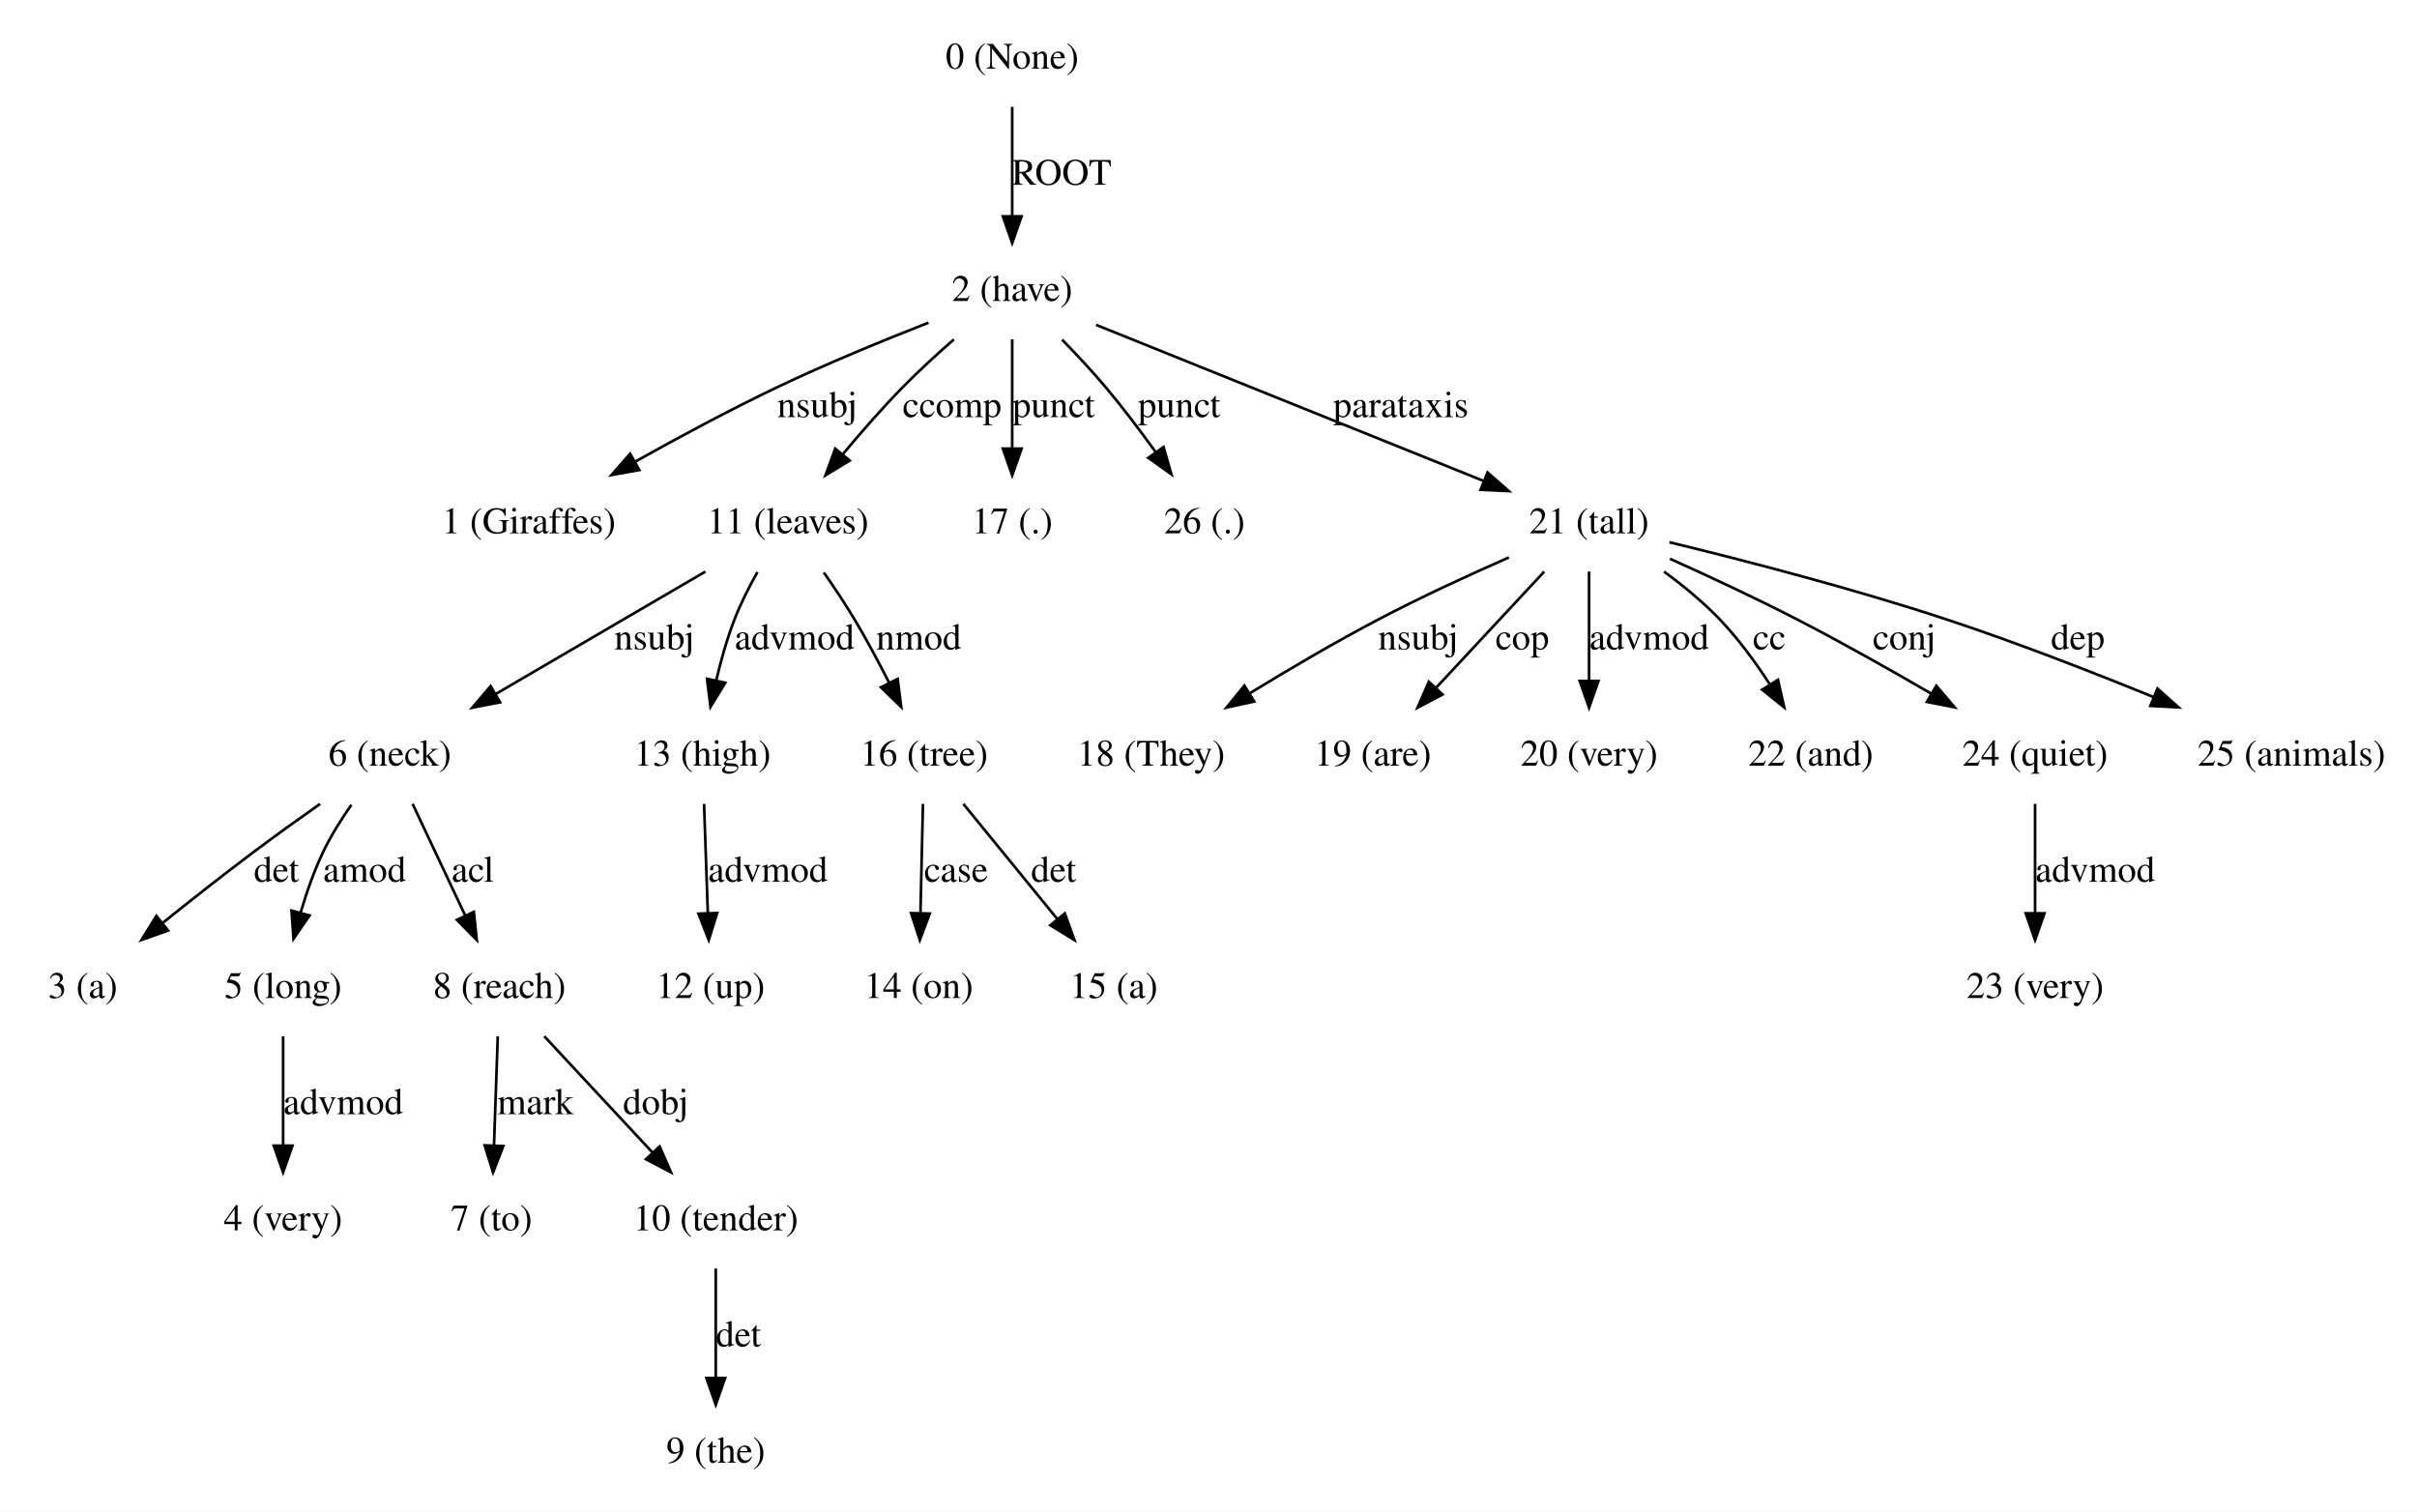
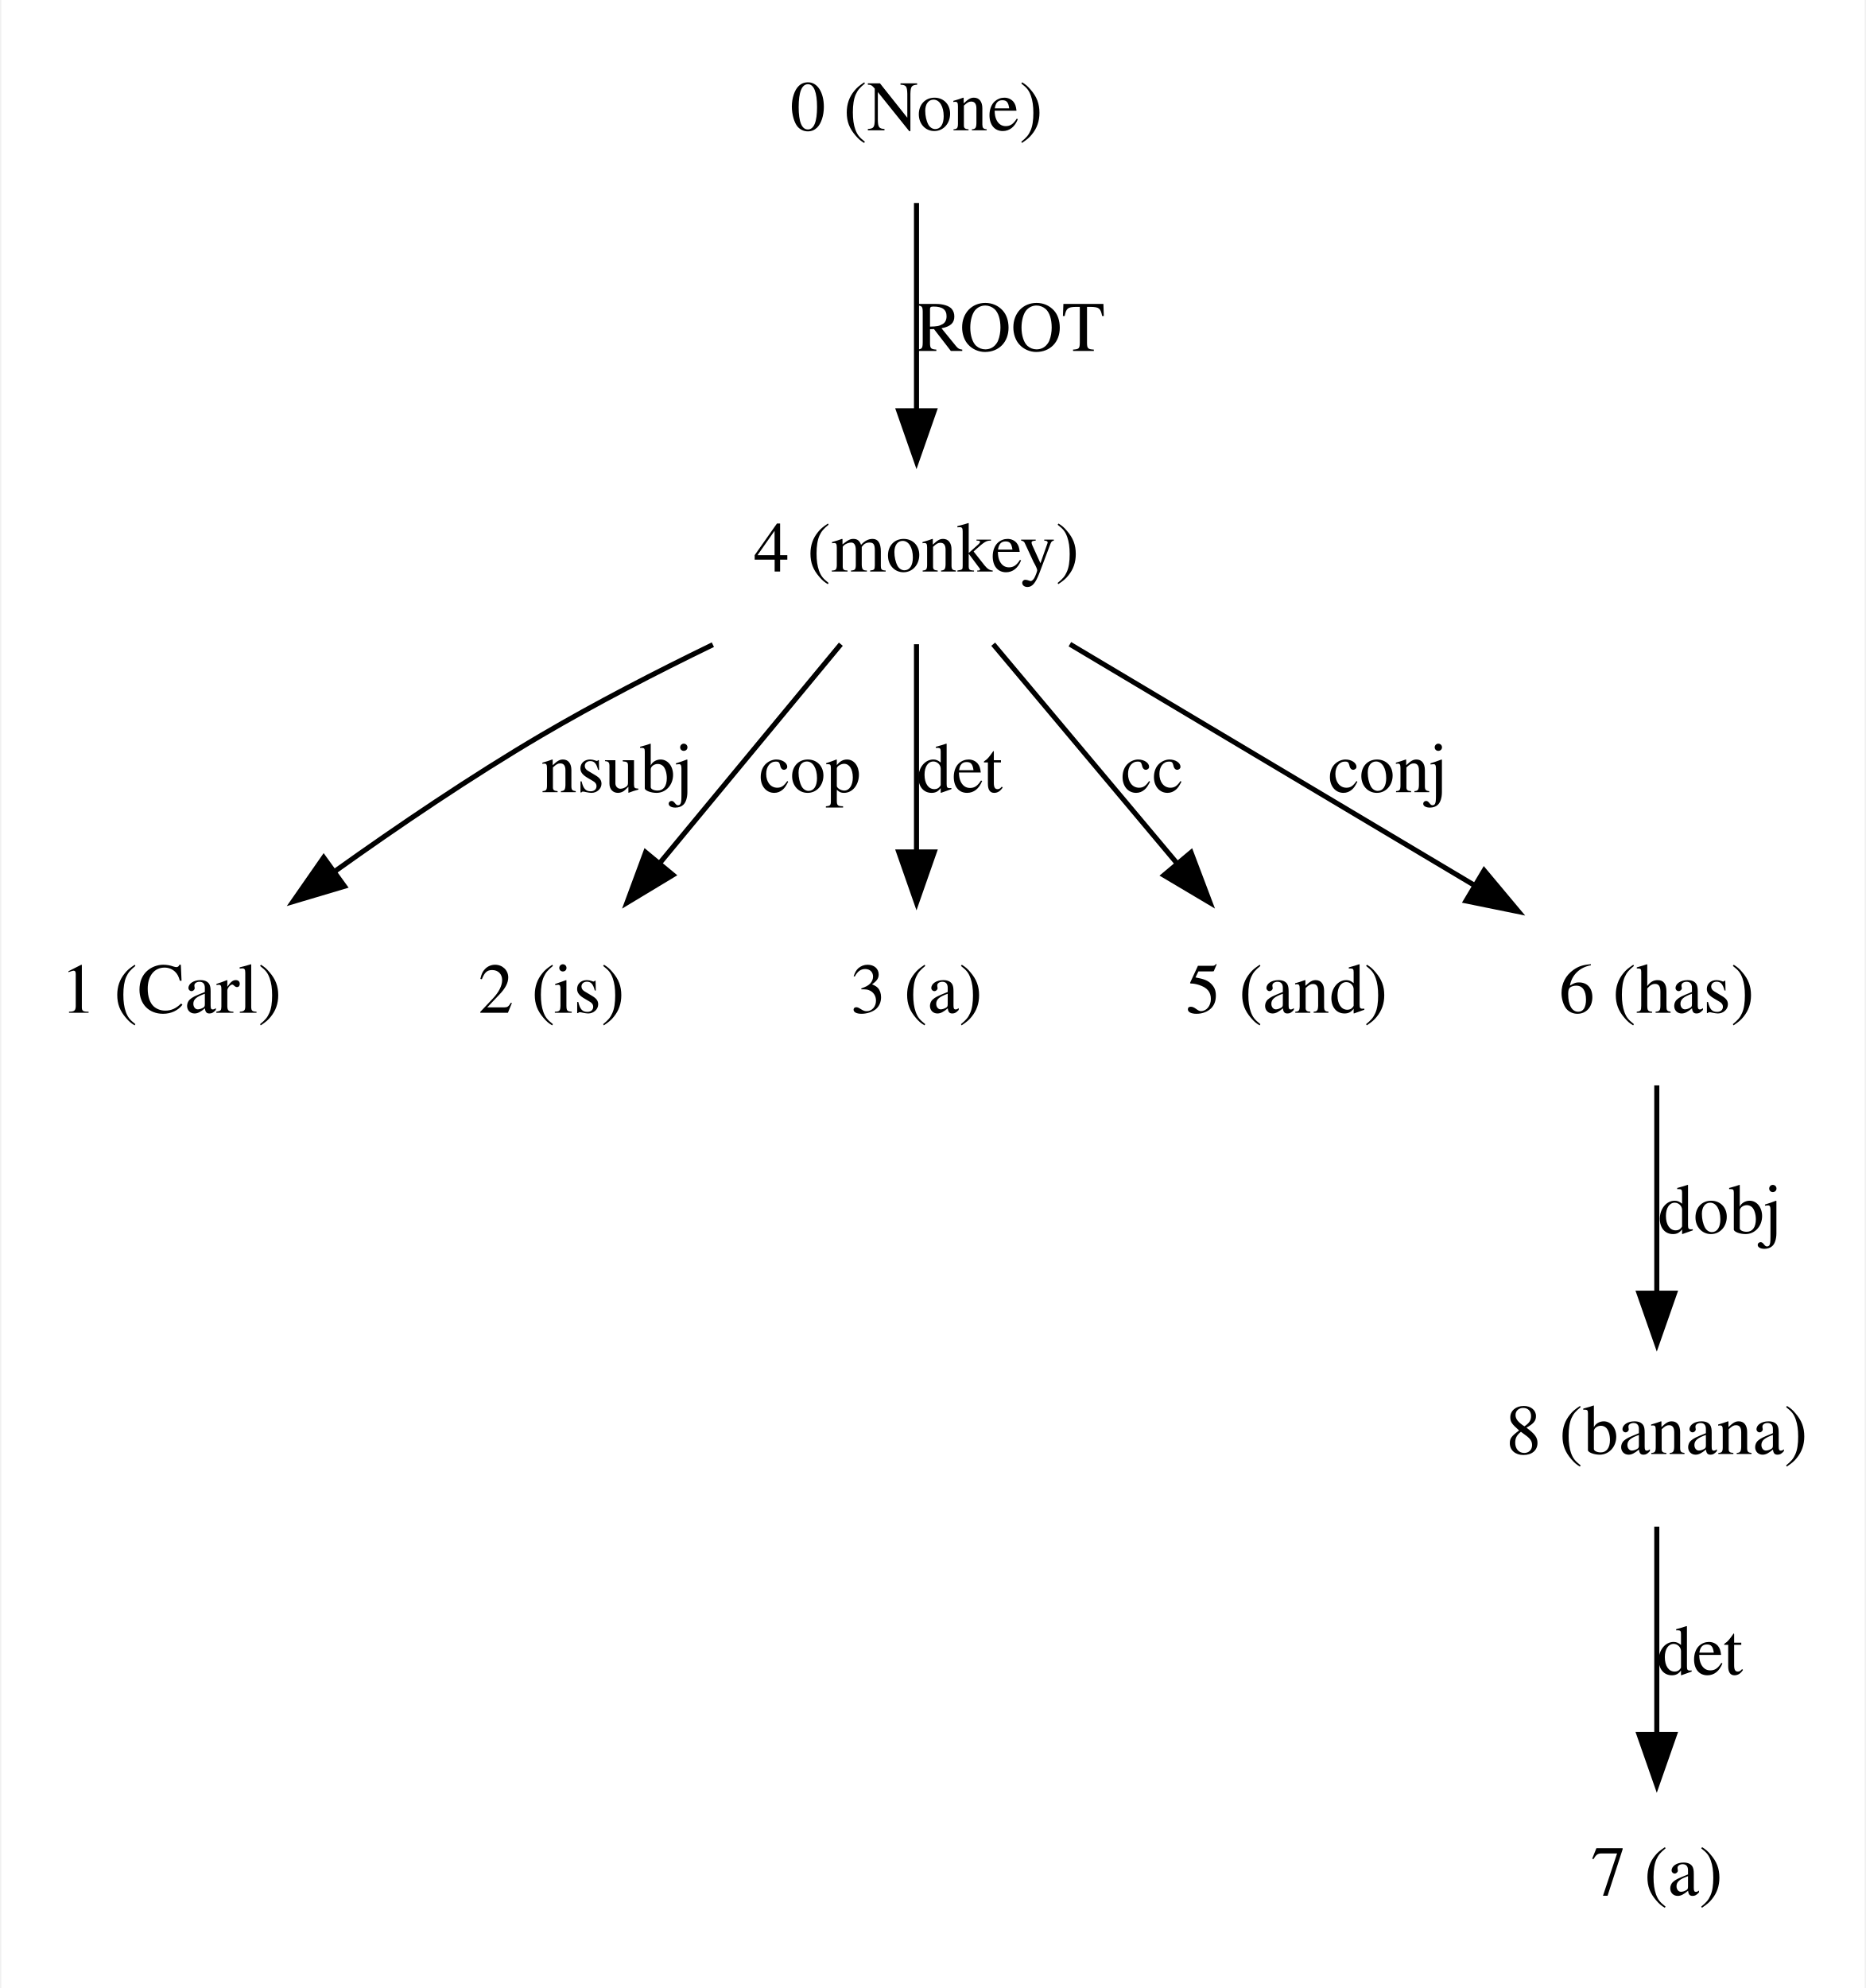
- <svg xmlns="http://www.w3.org/2000/svg" width="905pt" height="566pt" viewBox="0.00 0.00 905.00 566.00">
-   <g id="graph0" class="graph" transform="scale(1 1) rotate(0) translate(4 562)">
-     <polygon fill="#ffffff" stroke="transparent" points="-4,4 -4,-562 901,-562 901,4 -4,4" />
+ <svg xmlns="http://www.w3.org/2000/svg" width="368pt" height="392pt" viewBox="0.00 0.00 367.50 392.00">
+   <g id="graph0" class="graph" transform="scale(1 1) rotate(0) translate(4 388)">
+     <polygon fill="#ffffff" stroke="transparent" points="-4,4 -4,-388 363.5,-388 363.5,4 -4,4" />
    <g id="node1" class="node">
-       <text text-anchor="middle" x="375" y="-536.3" font-family="Times,serif" font-size="14.00" fill="#000000">0 (None)</text>
+       <text text-anchor="middle" x="176.5" y="-362.3" font-family="Times,serif" font-size="14.00" fill="#000000">0 (None)</text>
    </g>
    <g id="node2" class="node">
-       <text text-anchor="middle" x="375" y="-449.3" font-family="Times,serif" font-size="14.00" fill="#000000">2 (have)</text>
+       <text text-anchor="middle" x="176.5" y="-275.3" font-family="Times,serif" font-size="14.00" fill="#000000">4 (monkey)</text>
    </g>
    <g id="edge1" class="edge">
-       <path fill="none" stroke="#000000" d="M375,-521.973C375,-510.192 375,-494.561 375,-481.158" />
-       <polygon fill="#000000" stroke="#000000" points="378.5,-481.003 375,-471.003 371.5,-481.003 378.5,-481.003" />
-       <text text-anchor="middle" x="393.5" y="-492.8" font-family="Times,serif" font-size="14.00" fill="#000000">ROOT</text>
+       <path fill="none" stroke="#000000" d="M176.5,-347.974C176.5,-336.192 176.5,-320.561 176.5,-307.158" />
+       <polygon fill="#000000" stroke="#000000" points="180,-307.003 176.5,-297.003 173,-307.003 180,-307.003" />
+       <text text-anchor="middle" x="195" y="-318.8" font-family="Times,serif" font-size="14.00" fill="#000000">ROOT</text>
    </g>
    <g id="node3" class="node">
-       <text text-anchor="middle" x="194" y="-362.3" font-family="Times,serif" font-size="14.00" fill="#000000">1 (Giraffes)</text>
+       <text text-anchor="middle" x="29.5" y="-188.3" font-family="Times,serif" font-size="14.00" fill="#000000">1 (Carl)</text>
    </g>
    <g id="edge2" class="edge">
-       <path fill="none" stroke="#000000" d="M343.674,-441.183C326.699,-434.532 305.475,-425.81 287,-417 269.189,-408.507 249.995,-398.188 233.695,-389.06" />
-       <polygon fill="#000000" stroke="#000000" points="235.394,-386 224.965,-384.131 231.952,-392.096 235.394,-386" />
-       <text text-anchor="middle" x="302" y="-405.8" font-family="Times,serif" font-size="14.00" fill="#000000">nsubj</text>
+       <path fill="none" stroke="#000000" d="M136.341,-260.881C125.195,-255.472 113.216,-249.297 102.5,-243 88.746,-234.917 74.22,-225.065 61.778,-216.182" />
+       <polygon fill="#000000" stroke="#000000" points="63.687,-213.243 53.533,-210.221 59.586,-218.916 63.687,-213.243" />
+       <text text-anchor="middle" x="117.5" y="-231.8" font-family="Times,serif" font-size="14.00" fill="#000000">nsubj</text>
    </g>
    <g id="node4" class="node">
-       <text text-anchor="middle" x="291" y="-362.3" font-family="Times,serif" font-size="14.00" fill="#000000">11 (leaves)</text>
+       <text text-anchor="middle" x="104.5" y="-188.3" font-family="Times,serif" font-size="14.00" fill="#000000">2 (is)</text>
    </g>
    <g id="edge3" class="edge">
-       <path fill="none" stroke="#000000" d="M353.167,-434.9C346.807,-429.345 339.967,-423.088 334,-417 326.339,-409.184 318.475,-400.189 311.601,-391.95" />
-       <polygon fill="#000000" stroke="#000000" points="314.153,-389.543 305.102,-384.035 308.743,-393.985 314.153,-389.543" />
-       <text text-anchor="middle" x="352.5" y="-405.8" font-family="Times,serif" font-size="14.00" fill="#000000">ccomp</text>
+       <path fill="none" stroke="#000000" d="M161.582,-260.974C151.252,-248.492 137.347,-231.69 125.847,-217.794" />
+       <polygon fill="#000000" stroke="#000000" points="128.471,-215.476 119.399,-210.003 123.079,-219.939 128.471,-215.476" />
+       <text text-anchor="middle" x="155.5" y="-231.8" font-family="Times,serif" font-size="14.00" fill="#000000">cop</text>
    </g>
    <g id="node5" class="node">
-       <text text-anchor="middle" x="375" y="-362.3" font-family="Times,serif" font-size="14.00" fill="#000000">17 (.)</text>
+       <text text-anchor="middle" x="176.5" y="-188.3" font-family="Times,serif" font-size="14.00" fill="#000000">3 (a)</text>
    </g>
    <g id="edge4" class="edge">
-       <path fill="none" stroke="#000000" d="M375,-434.974C375,-423.192 375,-407.561 375,-394.158" />
-       <polygon fill="#000000" stroke="#000000" points="378.5,-394.003 375,-384.003 371.5,-394.003 378.5,-394.003" />
-       <text text-anchor="middle" x="390.5" y="-405.8" font-family="Times,serif" font-size="14.00" fill="#000000">punct</text>
+       <path fill="none" stroke="#000000" d="M176.5,-260.974C176.5,-249.192 176.5,-233.561 176.5,-220.158" />
+       <polygon fill="#000000" stroke="#000000" points="180,-220.003 176.5,-210.003 173,-220.003 180,-220.003" />
+       <text text-anchor="middle" x="185" y="-231.8" font-family="Times,serif" font-size="14.00" fill="#000000">det</text>
    </g>
    <g id="node6" class="node">
-       <text text-anchor="middle" x="447" y="-362.3" font-family="Times,serif" font-size="14.00" fill="#000000">26 (.)</text>
+       <text text-anchor="middle" x="249.5" y="-188.3" font-family="Times,serif" font-size="14.00" fill="#000000">5 (and)</text>
    </g>
    <g id="edge5" class="edge">
-       <path fill="none" stroke="#000000" d="M393.693,-434.792C399.124,-429.235 404.949,-423.003 410,-417 416.413,-409.378 422.945,-400.725 428.701,-392.74" />
-       <polygon fill="#000000" stroke="#000000" points="431.673,-394.599 434.599,-384.416 425.961,-390.552 431.673,-394.599" />
-       <text text-anchor="middle" x="437.5" y="-405.8" font-family="Times,serif" font-size="14.00" fill="#000000">punct</text>
+       <path fill="none" stroke="#000000" d="M191.626,-260.974C202.099,-248.492 216.197,-231.69 227.857,-217.794" />
+       <polygon fill="#000000" stroke="#000000" points="230.647,-219.914 234.394,-210.003 225.285,-215.414 230.647,-219.914" />
+       <text text-anchor="middle" x="223" y="-231.8" font-family="Times,serif" font-size="14.00" fill="#000000">cc</text>
    </g>
    <g id="node7" class="node">
-       <text text-anchor="middle" x="591" y="-362.3" font-family="Times,serif" font-size="14.00" fill="#000000">21 (tall)</text>
+       <text text-anchor="middle" x="322.5" y="-188.3" font-family="Times,serif" font-size="14.00" fill="#000000">6 (has)</text>
    </g>
    <g id="edge6" class="edge">
-       <path fill="none" stroke="#000000" d="M406.408,-440.349C444.835,-424.872 509.915,-398.659 551.644,-381.852" />
-       <polygon fill="#000000" stroke="#000000" points="552.978,-385.088 560.947,-378.105 550.363,-378.594 552.978,-385.088" />
-       <text text-anchor="middle" x="520.5" y="-405.8" font-family="Times,serif" font-size="14.00" fill="#000000">parataxis</text>
-     </g>
-     <g id="node11" class="node">
-       <text text-anchor="middle" x="142" y="-275.3" font-family="Times,serif" font-size="14.00" fill="#000000">6 (neck)</text>
-     </g>
-     <g id="edge14" class="edge">
-       <path fill="none" stroke="#000000" d="M260.127,-347.974C237.352,-334.675 206.178,-316.473 181.573,-302.106" />
-       <polygon fill="#000000" stroke="#000000" points="183.234,-299.023 172.833,-297.003 179.704,-305.068 183.234,-299.023" />
-       <text text-anchor="middle" x="241" y="-318.8" font-family="Times,serif" font-size="14.00" fill="#000000">nsubj</text>
-     </g>
-     <g id="node16" class="node">
-       <text text-anchor="middle" x="259" y="-275.3" font-family="Times,serif" font-size="14.00" fill="#000000">13 (high)</text>
-     </g>
-     <g id="edge15" class="edge">
-       <path fill="none" stroke="#000000" d="M279.606,-347.79C276.483,-342.233 273.322,-336.001 271,-330 268.202,-322.768 265.937,-314.697 264.16,-307.148" />
-       <polygon fill="#000000" stroke="#000000" points="267.567,-306.341 262.036,-297.305 260.725,-307.818 267.567,-306.341" />
-       <text text-anchor="middle" x="293.5" y="-318.8" font-family="Times,serif" font-size="14.00" fill="#000000">advmod</text>
-     </g>
-     <g id="node17" class="node">
-       <text text-anchor="middle" x="342" y="-275.3" font-family="Times,serif" font-size="14.00" fill="#000000">16 (tree)</text>
-     </g>
-     <g id="edge16" class="edge">
-       <path fill="none" stroke="#000000" d="M304.467,-347.633C308.35,-342.071 312.484,-335.877 316,-330 320.499,-322.482 324.982,-314.094 328.928,-306.327" />
-       <polygon fill="#000000" stroke="#000000" points="332.117,-307.772 333.438,-297.26 325.85,-304.654 332.117,-307.772" />
-       <text text-anchor="middle" x="340" y="-318.8" font-family="Times,serif" font-size="14.00" fill="#000000">nmod</text>
-     </g>
-     <g id="node21" class="node">
-       <text text-anchor="middle" x="427" y="-275.3" font-family="Times,serif" font-size="14.00" fill="#000000">18 (They)</text>
-     </g>
-     <g id="edge20" class="edge">
-       <path fill="none" stroke="#000000" d="M560.981,-353.275C546.062,-346.712 527.876,-338.346 512,-330 495.979,-321.578 478.776,-311.468 464.066,-302.479" />
-       <polygon fill="#000000" stroke="#000000" points="465.611,-299.32 455.261,-297.052 461.937,-305.279 465.611,-299.32" />
-       <text text-anchor="middle" x="527" y="-318.8" font-family="Times,serif" font-size="14.00" fill="#000000">nsubj</text>
-     </g>
-     <g id="node22" class="node">
-       <text text-anchor="middle" x="510" y="-275.3" font-family="Times,serif" font-size="14.00" fill="#000000">19 (are)</text>
-     </g>
-     <g id="edge21" class="edge">
-       <path fill="none" stroke="#000000" d="M574.217,-347.974C562.487,-335.375 546.66,-318.375 533.653,-304.406" />
-       <polygon fill="#000000" stroke="#000000" points="536.138,-301.937 526.762,-297.003 531.014,-306.707 536.138,-301.937" />
-       <text text-anchor="middle" x="566" y="-318.8" font-family="Times,serif" font-size="14.00" fill="#000000">cop</text>
-     </g>
-     <g id="node23" class="node">
-       <text text-anchor="middle" x="591" y="-275.3" font-family="Times,serif" font-size="14.00" fill="#000000">20 (very)</text>
-     </g>
-     <g id="edge22" class="edge">
-       <path fill="none" stroke="#000000" d="M591,-347.974C591,-336.192 591,-320.561 591,-307.158" />
-       <polygon fill="#000000" stroke="#000000" points="594.5,-307.003 591,-297.003 587.5,-307.003 594.5,-307.003" />
-       <text text-anchor="middle" x="613.5" y="-318.8" font-family="Times,serif" font-size="14.00" fill="#000000">advmod</text>
-     </g>
-     <g id="node24" class="node">
-       <text text-anchor="middle" x="674" y="-275.3" font-family="Times,serif" font-size="14.00" fill="#000000">22 (and)</text>
-     </g>
-     <g id="edge23" class="edge">
-       <path fill="none" stroke="#000000" d="M619.085,-347.955C626.318,-342.636 633.802,-336.488 640,-330 646.91,-322.767 653.33,-313.97 658.687,-305.732" />
-       <polygon fill="#000000" stroke="#000000" points="661.74,-307.452 664.057,-297.113 655.798,-303.75 661.74,-307.452" />
-       <text text-anchor="middle" x="658.5" y="-318.8" font-family="Times,serif" font-size="14.00" fill="#000000">cc</text>
-     </g>
-     <g id="node25" class="node">
-       <text text-anchor="middle" x="758" y="-275.3" font-family="Times,serif" font-size="14.00" fill="#000000">24 (quiet)</text>
-     </g>
-     <g id="edge24" class="edge">
-       <path fill="none" stroke="#000000" d="M621.3,-352.763C635.868,-346.209 653.493,-338.002 669,-330 685.669,-321.399 703.687,-311.242 719.123,-302.265" />
-       <polygon fill="#000000" stroke="#000000" points="721.021,-305.21 727.883,-297.137 717.485,-299.169 721.021,-305.21" />
-       <text text-anchor="middle" x="709" y="-318.8" font-family="Times,serif" font-size="14.00" fill="#000000">conj</text>
-     </g>
-     <g id="node26" class="node">
-       <text text-anchor="middle" x="854" y="-275.3" font-family="Times,serif" font-size="14.00" fill="#000000">25 (animals)</text>
-     </g>
-     <g id="edge25" class="edge">
-       <path fill="none" stroke="#000000" d="M621.093,-358.958C648.443,-352.312 689.78,-341.651 725,-330 750.822,-321.458 778.968,-310.526 802.361,-300.977" />
-       <polygon fill="#000000" stroke="#000000" points="803.825,-304.159 811.741,-297.118 801.162,-297.686 803.825,-304.159" />
-       <text text-anchor="middle" x="774" y="-318.8" font-family="Times,serif" font-size="14.00" fill="#000000">dep</text>
+       <path fill="none" stroke="#000000" d="M206.751,-260.974C229.96,-247.143 262.071,-228.009 286.585,-213.401" />
+       <polygon fill="#000000" stroke="#000000" points="288.443,-216.369 295.242,-208.243 284.86,-210.355 288.443,-216.369" />
+       <text text-anchor="middle" x="269.5" y="-231.8" font-family="Times,serif" font-size="14.00" fill="#000000">conj</text>
    </g>
    <g id="node8" class="node">
-       <text text-anchor="middle" x="27" y="-188.3" font-family="Times,serif" font-size="14.00" fill="#000000">3 (a)</text>
+       <text text-anchor="middle" x="322.5" y="-101.3" font-family="Times,serif" font-size="14.00" fill="#000000">8 (banana)</text>
+     </g>
+     <g id="edge7" class="edge">
+       <path fill="none" stroke="#000000" d="M322.5,-173.974C322.5,-162.192 322.5,-146.561 322.5,-133.158" />
+       <polygon fill="#000000" stroke="#000000" points="326,-133.003 322.5,-123.003 319,-133.003 326,-133.003" />
+       <text text-anchor="middle" x="335" y="-144.8" font-family="Times,serif" font-size="14.00" fill="#000000">dobj</text>
    </g>
    <g id="node9" class="node">
-       <text text-anchor="middle" x="102" y="-101.3" font-family="Times,serif" font-size="14.00" fill="#000000">4 (very)</text>
-     </g>
-     <g id="node10" class="node">
-       <text text-anchor="middle" x="102" y="-188.3" font-family="Times,serif" font-size="14.00" fill="#000000">5 (long)</text>
-     </g>
-     <g id="edge7" class="edge">
-       <path fill="none" stroke="#000000" d="M102,-173.974C102,-162.192 102,-146.561 102,-133.158" />
-       <polygon fill="#000000" stroke="#000000" points="105.5,-133.003 102,-123.003 98.5,-133.003 105.5,-133.003" />
-       <text text-anchor="middle" x="124.5" y="-144.8" font-family="Times,serif" font-size="14.00" fill="#000000">advmod</text>
+       <text text-anchor="middle" x="322.5" y="-14.3" font-family="Times,serif" font-size="14.00" fill="#000000">7 (a)</text>
    </g>
    <g id="edge8" class="edge">
-       <path fill="none" stroke="#000000" d="M115.845,-260.974C107.805,-255.317 98.975,-248.984 91,-243 79.68,-234.506 67.48,-224.901 56.799,-216.335" />
-       <polygon fill="#000000" stroke="#000000" points="58.949,-213.572 48.966,-210.023 54.556,-219.023 58.949,-213.572" />
-       <text text-anchor="middle" x="99.5" y="-231.8" font-family="Times,serif" font-size="14.00" fill="#000000">det</text>
-     </g>
-     <g id="edge9" class="edge">
-       <path fill="none" stroke="#000000" d="M127.567,-260.64C123.749,-255.181 119.892,-249.04 117,-243 113.602,-235.904 110.804,-227.878 108.583,-220.329" />
-       <polygon fill="#000000" stroke="#000000" points="111.903,-219.199 105.91,-210.462 105.147,-221.029 111.903,-219.199" />
-       <text text-anchor="middle" x="132.5" y="-231.8" font-family="Times,serif" font-size="14.00" fill="#000000">amod</text>
-     </g>
-     <g id="node12" class="node">
-       <text text-anchor="middle" x="183" y="-188.3" font-family="Times,serif" font-size="14.00" fill="#000000">8 (reach)</text>
-     </g>
-     <g id="edge10" class="edge">
-       <path fill="none" stroke="#000000" d="M150.495,-260.974C156.157,-248.958 163.706,-232.94 170.104,-219.365" />
-       <polygon fill="#000000" stroke="#000000" points="173.419,-220.541 174.516,-210.003 167.087,-217.557 173.419,-220.541" />
-       <text text-anchor="middle" x="173" y="-231.8" font-family="Times,serif" font-size="14.00" fill="#000000">acl</text>
-     </g>
-     <g id="node13" class="node">
-       <text text-anchor="middle" x="180" y="-101.3" font-family="Times,serif" font-size="14.00" fill="#000000">7 (to)</text>
-     </g>
-     <g id="edge11" class="edge">
-       <path fill="none" stroke="#000000" d="M182.378,-173.974C181.972,-162.192 181.433,-146.561 180.971,-133.158" />
-       <polygon fill="#000000" stroke="#000000" points="184.463,-132.877 180.621,-123.003 177.468,-133.118 184.463,-132.877" />
-       <text text-anchor="middle" x="196.5" y="-144.8" font-family="Times,serif" font-size="14.00" fill="#000000">mark</text>
-     </g>
-     <g id="node14" class="node">
-       <text text-anchor="middle" x="264" y="-101.3" font-family="Times,serif" font-size="14.00" fill="#000000">10 (tender)</text>
-     </g>
-     <g id="edge12" class="edge">
-       <path fill="none" stroke="#000000" d="M199.783,-173.974C211.513,-161.375 227.34,-144.375 240.347,-130.405" />
-       <polygon fill="#000000" stroke="#000000" points="242.986,-132.707 247.238,-123.003 237.862,-127.937 242.986,-132.707" />
-       <text text-anchor="middle" x="241.5" y="-144.8" font-family="Times,serif" font-size="14.00" fill="#000000">dobj</text>
-     </g>
-     <g id="node15" class="node">
-       <text text-anchor="middle" x="264" y="-14.3" font-family="Times,serif" font-size="14.00" fill="#000000">9 (the)</text>
-     </g>
-     <g id="edge13" class="edge">
-       <path fill="none" stroke="#000000" d="M264,-86.974C264,-75.192 264,-59.561 264,-46.158" />
-       <polygon fill="#000000" stroke="#000000" points="267.5,-46.003 264,-36.003 260.5,-46.003 267.5,-46.003" />
-       <text text-anchor="middle" x="272.5" y="-57.8" font-family="Times,serif" font-size="14.00" fill="#000000">det</text>
-     </g>
-     <g id="node18" class="node">
-       <text text-anchor="middle" x="262" y="-188.3" font-family="Times,serif" font-size="14.00" fill="#000000">12 (up)</text>
-     </g>
-     <g id="edge17" class="edge">
-       <path fill="none" stroke="#000000" d="M259.622,-260.974C260.028,-249.192 260.567,-233.561 261.029,-220.158" />
-       <polygon fill="#000000" stroke="#000000" points="264.532,-220.118 261.379,-210.003 257.537,-219.877 264.532,-220.118" />
-       <text text-anchor="middle" x="283.5" y="-231.8" font-family="Times,serif" font-size="14.00" fill="#000000">advmod</text>
-     </g>
-     <g id="node19" class="node">
-       <text text-anchor="middle" x="340" y="-188.3" font-family="Times,serif" font-size="14.00" fill="#000000">14 (on)</text>
-     </g>
-     <g id="edge18" class="edge">
-       <path fill="none" stroke="#000000" d="M341.586,-260.974C341.315,-249.192 340.955,-233.561 340.647,-220.158" />
-       <polygon fill="#000000" stroke="#000000" points="344.143,-219.92 340.414,-210.003 337.145,-220.081 344.143,-219.92" />
-       <text text-anchor="middle" x="354" y="-231.8" font-family="Times,serif" font-size="14.00" fill="#000000">case</text>
-     </g>
-     <g id="node20" class="node">
-       <text text-anchor="middle" x="413" y="-188.3" font-family="Times,serif" font-size="14.00" fill="#000000">15 (a)</text>
-     </g>
-     <g id="edge19" class="edge">
-       <path fill="none" stroke="#000000" d="M356.711,-260.974C366.897,-248.492 380.609,-231.69 391.949,-217.794" />
-       <polygon fill="#000000" stroke="#000000" points="394.697,-219.964 398.308,-210.003 389.273,-215.538 394.697,-219.964" />
-       <text text-anchor="middle" x="390.5" y="-231.8" font-family="Times,serif" font-size="14.00" fill="#000000">det</text>
-     </g>
-     <g id="node27" class="node">
-       <text text-anchor="middle" x="758" y="-188.3" font-family="Times,serif" font-size="14.00" fill="#000000">23 (very)</text>
-     </g>
-     <g id="edge26" class="edge">
-       <path fill="none" stroke="#000000" d="M758,-260.974C758,-249.192 758,-233.561 758,-220.158" />
-       <polygon fill="#000000" stroke="#000000" points="761.5,-220.003 758,-210.003 754.5,-220.003 761.5,-220.003" />
-       <text text-anchor="middle" x="780.5" y="-231.8" font-family="Times,serif" font-size="14.00" fill="#000000">advmod</text>
+       <path fill="none" stroke="#000000" d="M322.5,-86.974C322.5,-75.192 322.5,-59.561 322.5,-46.158" />
+       <polygon fill="#000000" stroke="#000000" points="326,-46.003 322.5,-36.003 319,-46.003 326,-46.003" />
+       <text text-anchor="middle" x="331" y="-57.8" font-family="Times,serif" font-size="14.00" fill="#000000">det</text>
    </g>
  </g>
</svg>
